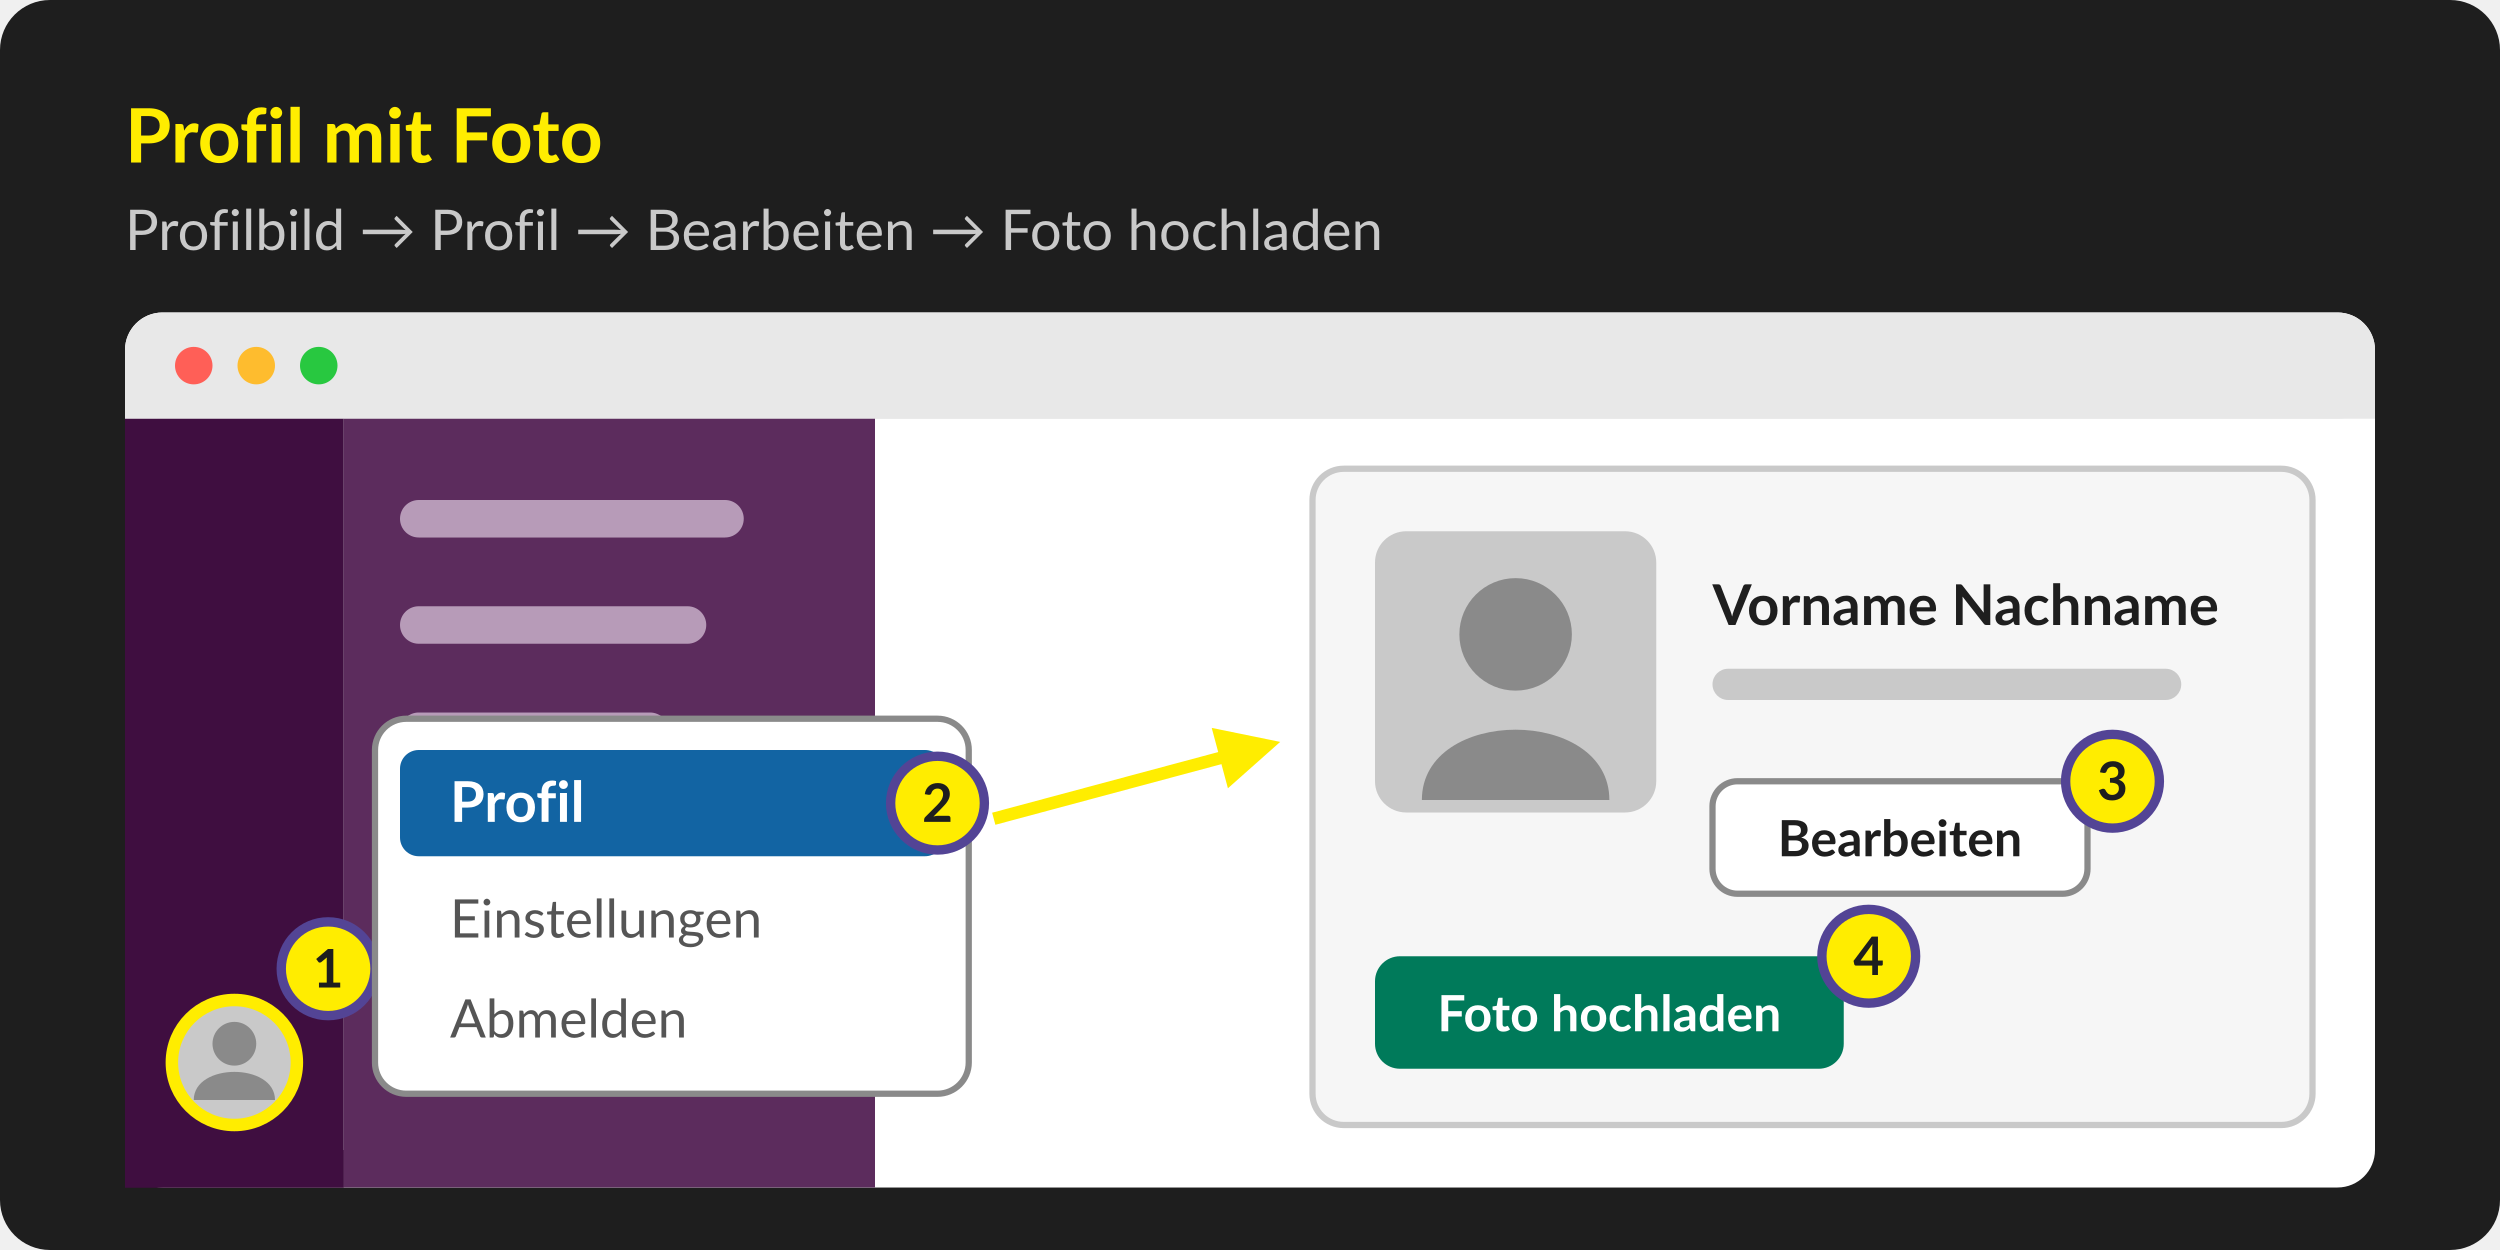
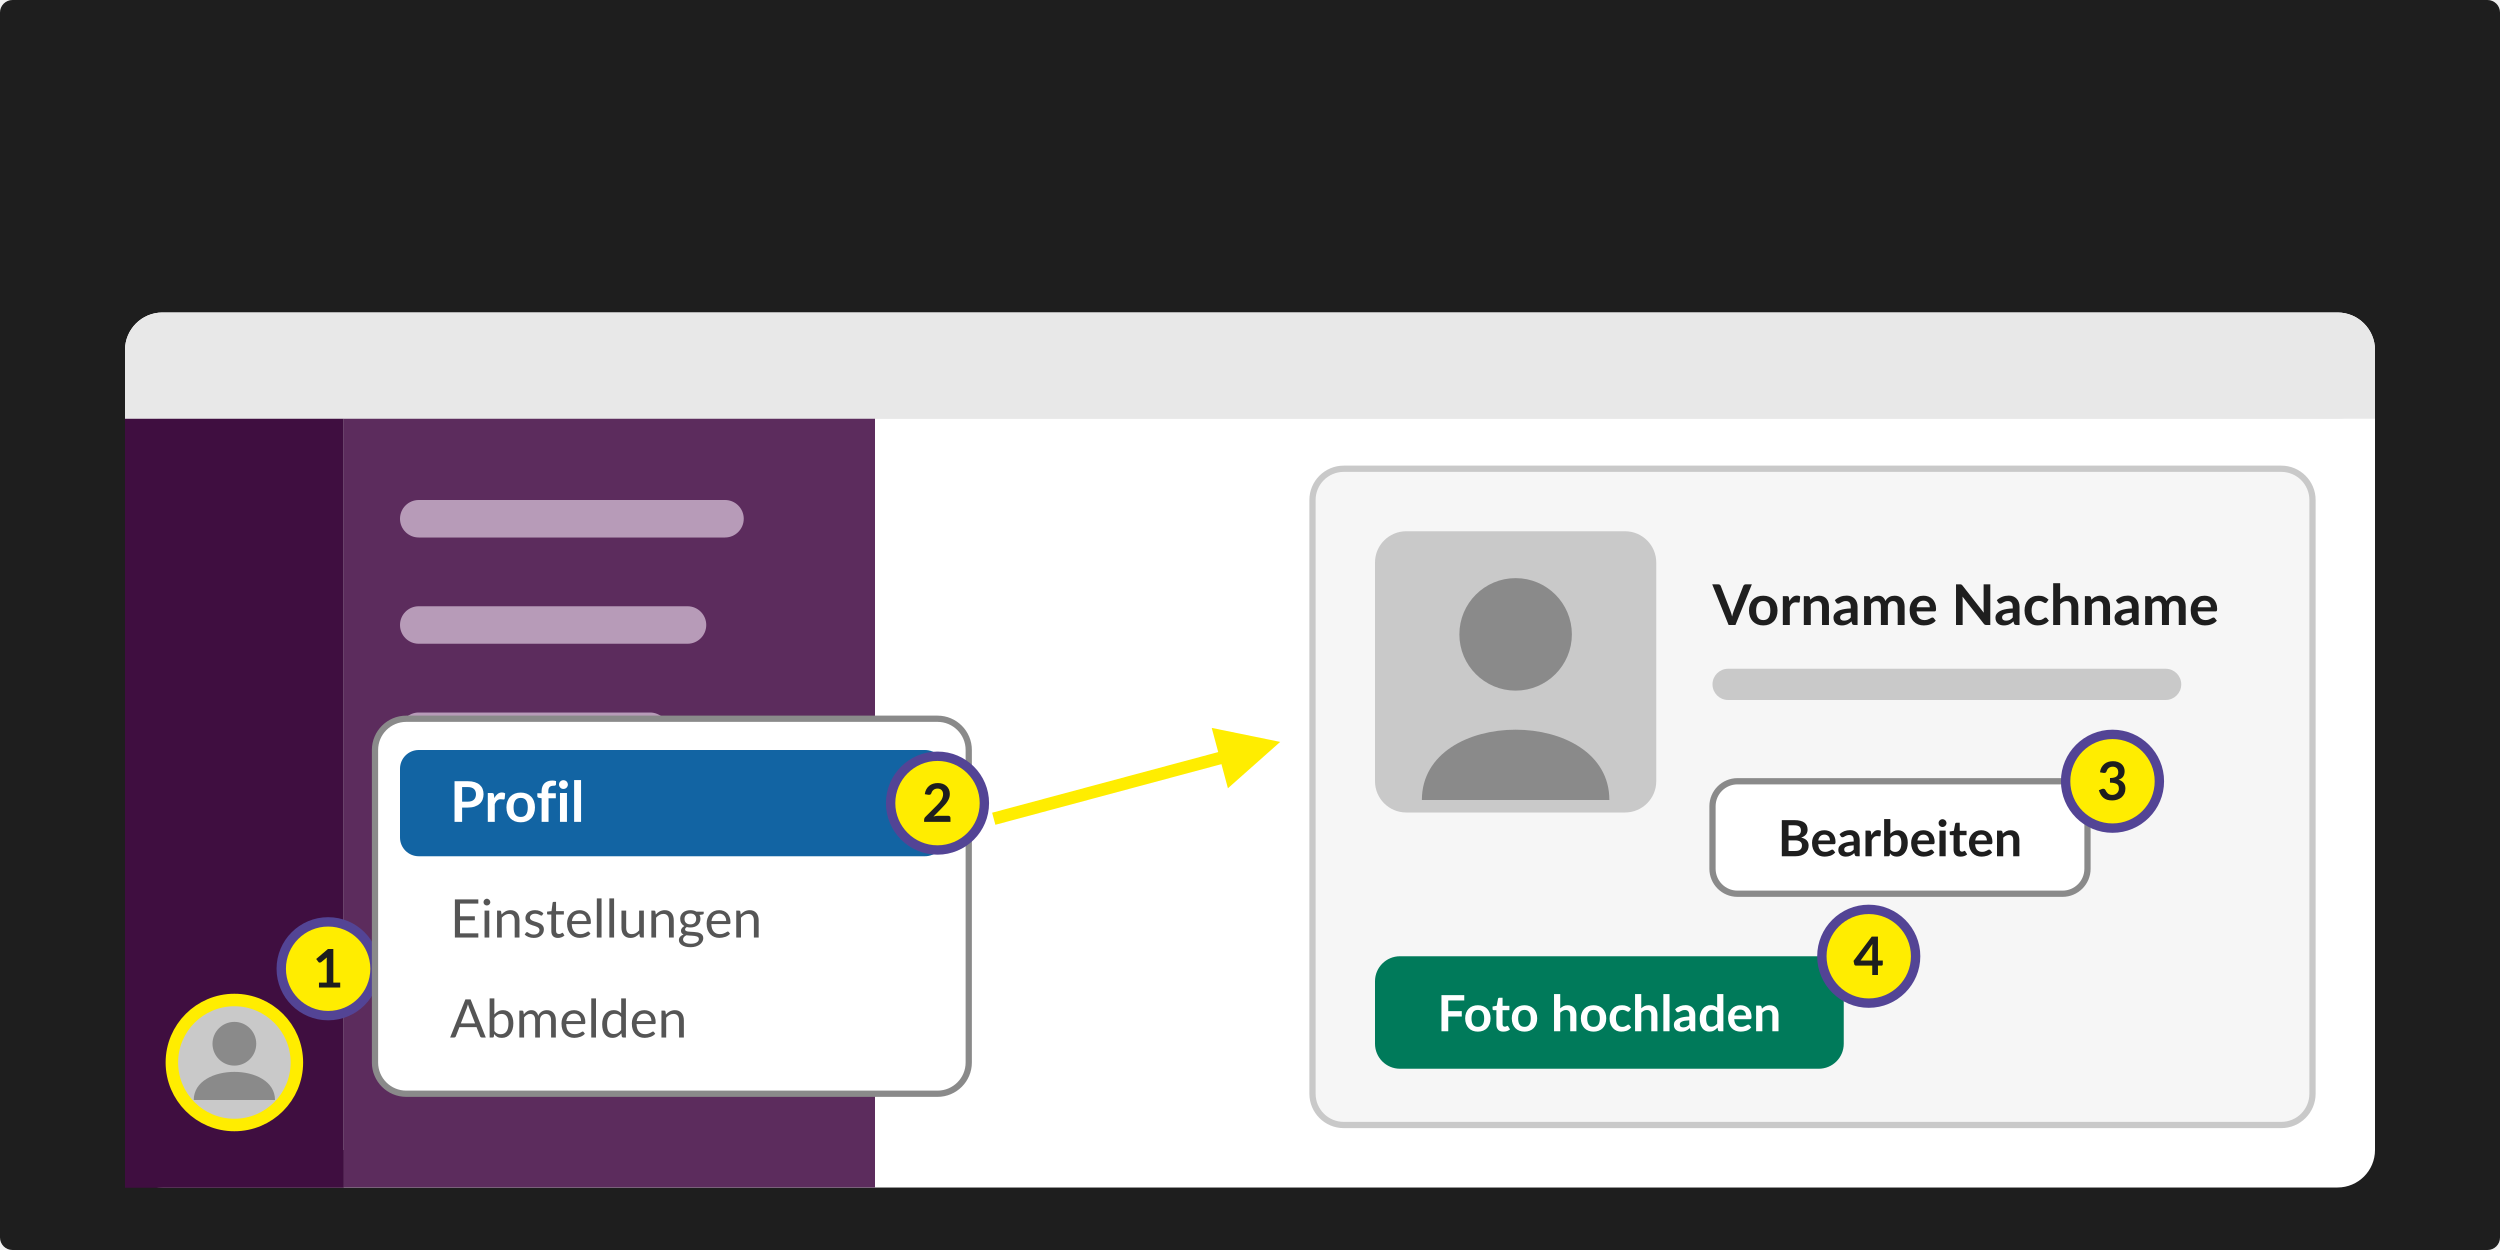
<svg xmlns="http://www.w3.org/2000/svg" viewBox="0 0 800 400" width="800" height="400" role="img" aria-label="Vereinfachte Darstellung: Profilbild anklicken, Profil wählen, Bearbeiten klicken und ein Foto hochladen">
  <defs>
    <g id="car">
      <rect x="-48" y="-23" width="9" height="46" rx="2" fill="#FFED00" />
      <rect x="-36" y="-27" width="20" height="11" rx="3" fill="#000000" stroke="#8A8A8A" />
      <rect x="-36" y="16" width="20" height="11" rx="3" fill="#000000" stroke="#8A8A8A" />
      <rect x="16" y="-26" width="18" height="10" rx="3" fill="#000000" stroke="#8A8A8A" />
      <rect x="16" y="16" width="18" height="10" rx="3" fill="#000000" stroke="#8A8A8A" />
      <path d="M-40,-10 L18,-8 L46,-3 L46,3 L18,8 L-40,10 Z" fill="#534495" stroke="#FFED00" stroke-width="2" />
      <ellipse cx="-8" cy="0" rx="10" ry="5" fill="#000000" />
      <rect x="42" y="-25" width="7" height="50" rx="2" fill="#FFED00" />
    </g>
    <marker id="arrow" viewBox="0 0 10 10" refX="5" refY="5" markerWidth="5" markerHeight="5" orient="auto-start-reverse">
      <path d="M0,0 L10,5 L0,10 z" fill="#FFED00" />
    </marker>
    <marker id="arrow-light" viewBox="0 0 10 10" refX="5" refY="5" markerWidth="5" markerHeight="5" orient="auto-start-reverse">
      <path d="M0,0 L10,5 L0,10 z" fill="#C9C9C9" />
    </marker>
  </defs>
-   <rect width="800" height="400" rx="16" fill="#1E1E1E" />
+   <rect width="800" height="400" rx="4" fill="#1E1E1E" />
  <g font-family="Lato, 'Helvetica Neue', Arial, sans-serif" fill="#FFFFFF">
    <rect x="40" y="100" width="720" height="280" rx="12" fill="#FFFFFF" />
    <rect x="40" y="100" width="720" height="34" rx="12" fill="#E8E8E8" />
    <rect x="40" y="122" width="720" height="12" fill="#E8E8E8" />
-     <circle cx="62" cy="117" r="6" fill="#FF5F57" />
-     <circle cx="82" cy="117" r="6" fill="#FEBC2E" />
-     <circle cx="102" cy="117" r="6" fill="#28C840" />
    <rect x="40" y="134" width="70" height="246" fill="#3F0E40" />
    <rect x="40" y="368" width="70" height="12" fill="#3F0E40" />
    <rect x="110" y="134" width="170" height="246" fill="#5C2C5D" />
    <rect x="128" y="160" width="110" height="12" rx="6" fill="#B79BB8" />
    <rect x="128" y="194" width="98" height="12" rx="6" fill="#B79BB8" />
    <rect x="128" y="228" width="86" height="12" rx="6" fill="#B79BB8" />
    <rect x="128" y="262" width="74" height="12" rx="6" fill="#B79BB8" />
    <circle cx="75" cy="340" r="20" fill="#C9C9C9" stroke="#FFED00" stroke-width="4" />
    <circle cx="75" cy="334" r="7" fill="#8A8A8A" />
    <path d="M62,352 C62,340 88,340 88,352 Z" fill="#8A8A8A" />
    <circle cx="105" cy="310" r="15" fill="#FFED00" stroke="#534495" stroke-width="3" />
    <text x="105" y="316" font-size="17" fill="#1E1E1E" text-anchor="middle" font-weight="700">1</text>
    <rect x="120" y="230" width="190" height="120" rx="10" fill="#FFFFFF" stroke="#8A8A8A" stroke-width="2" />
    <rect x="128" y="240" width="174" height="34" rx="6" fill="#1264A3" />
    <text x="144" y="263" font-size="18" fill="#FFFFFF" text-anchor="start" font-weight="700">Profil</text>
    <text x="144" y="300" font-size="17" fill="#555555" text-anchor="start" font-weight="400">Einstellungen</text>
    <text x="144" y="332" font-size="17" fill="#555555" text-anchor="start" font-weight="400">Abmelden</text>
    <circle cx="300" cy="257" r="15" fill="#FFED00" stroke="#534495" stroke-width="3" />
    <text x="300" y="263" font-size="17" fill="#1E1E1E" text-anchor="middle" font-weight="700">2</text>
    <rect x="420" y="150" width="320" height="210" rx="10" fill="#F6F6F6" stroke="#C9C9C9" stroke-width="2" />
    <rect x="440" y="170" width="90" height="90" rx="10" fill="#C9C9C9" />
    <circle cx="485" cy="203" r="18" fill="#8A8A8A" />
    <path d="M455,256 C455,226 515,226 515,256 Z" fill="#8A8A8A" />
    <text x="548" y="200" font-size="18" fill="#1E1E1E" text-anchor="start" font-weight="700">Vorname Nachname</text>
    <rect x="548" y="214" width="150" height="10" rx="5" fill="#C9C9C9" />
    <rect x="548" y="250" width="120" height="36" rx="8" fill="#FFFFFF" stroke="#8A8A8A" stroke-width="2" />
    <text x="608" y="274" font-size="16" fill="#1E1E1E" text-anchor="middle" font-weight="700">Bearbeiten</text>
    <circle cx="676" cy="250" r="15" fill="#FFED00" stroke="#534495" stroke-width="3" />
    <text x="676" y="256" font-size="17" fill="#1E1E1E" text-anchor="middle" font-weight="700">3</text>
    <rect x="440" y="306" width="150" height="36" rx="8" fill="#007A5A" />
    <text x="515" y="330" font-size="16" fill="#FFFFFF" text-anchor="middle" font-weight="700">Foto hochladen</text>
    <circle cx="598" cy="306" r="15" fill="#FFED00" stroke="#534495" stroke-width="3" />
    <text x="598" y="312" font-size="17" fill="#1E1E1E" text-anchor="middle" font-weight="700">4</text>
    <path d="M318,262 L400,240" stroke="#FFED00" stroke-width="4" marker-end="url(#arrow)" />
-     <text x="40" y="52" font-size="24" fill="#FFED00" text-anchor="start" font-weight="700">Profil mit Foto</text>
-     <text x="40" y="80" font-size="18" fill="#C9C9C9" text-anchor="start" font-weight="400">Profilbild → Profil → Bearbeiten → Foto hochladen</text>
  </g>
</svg>
